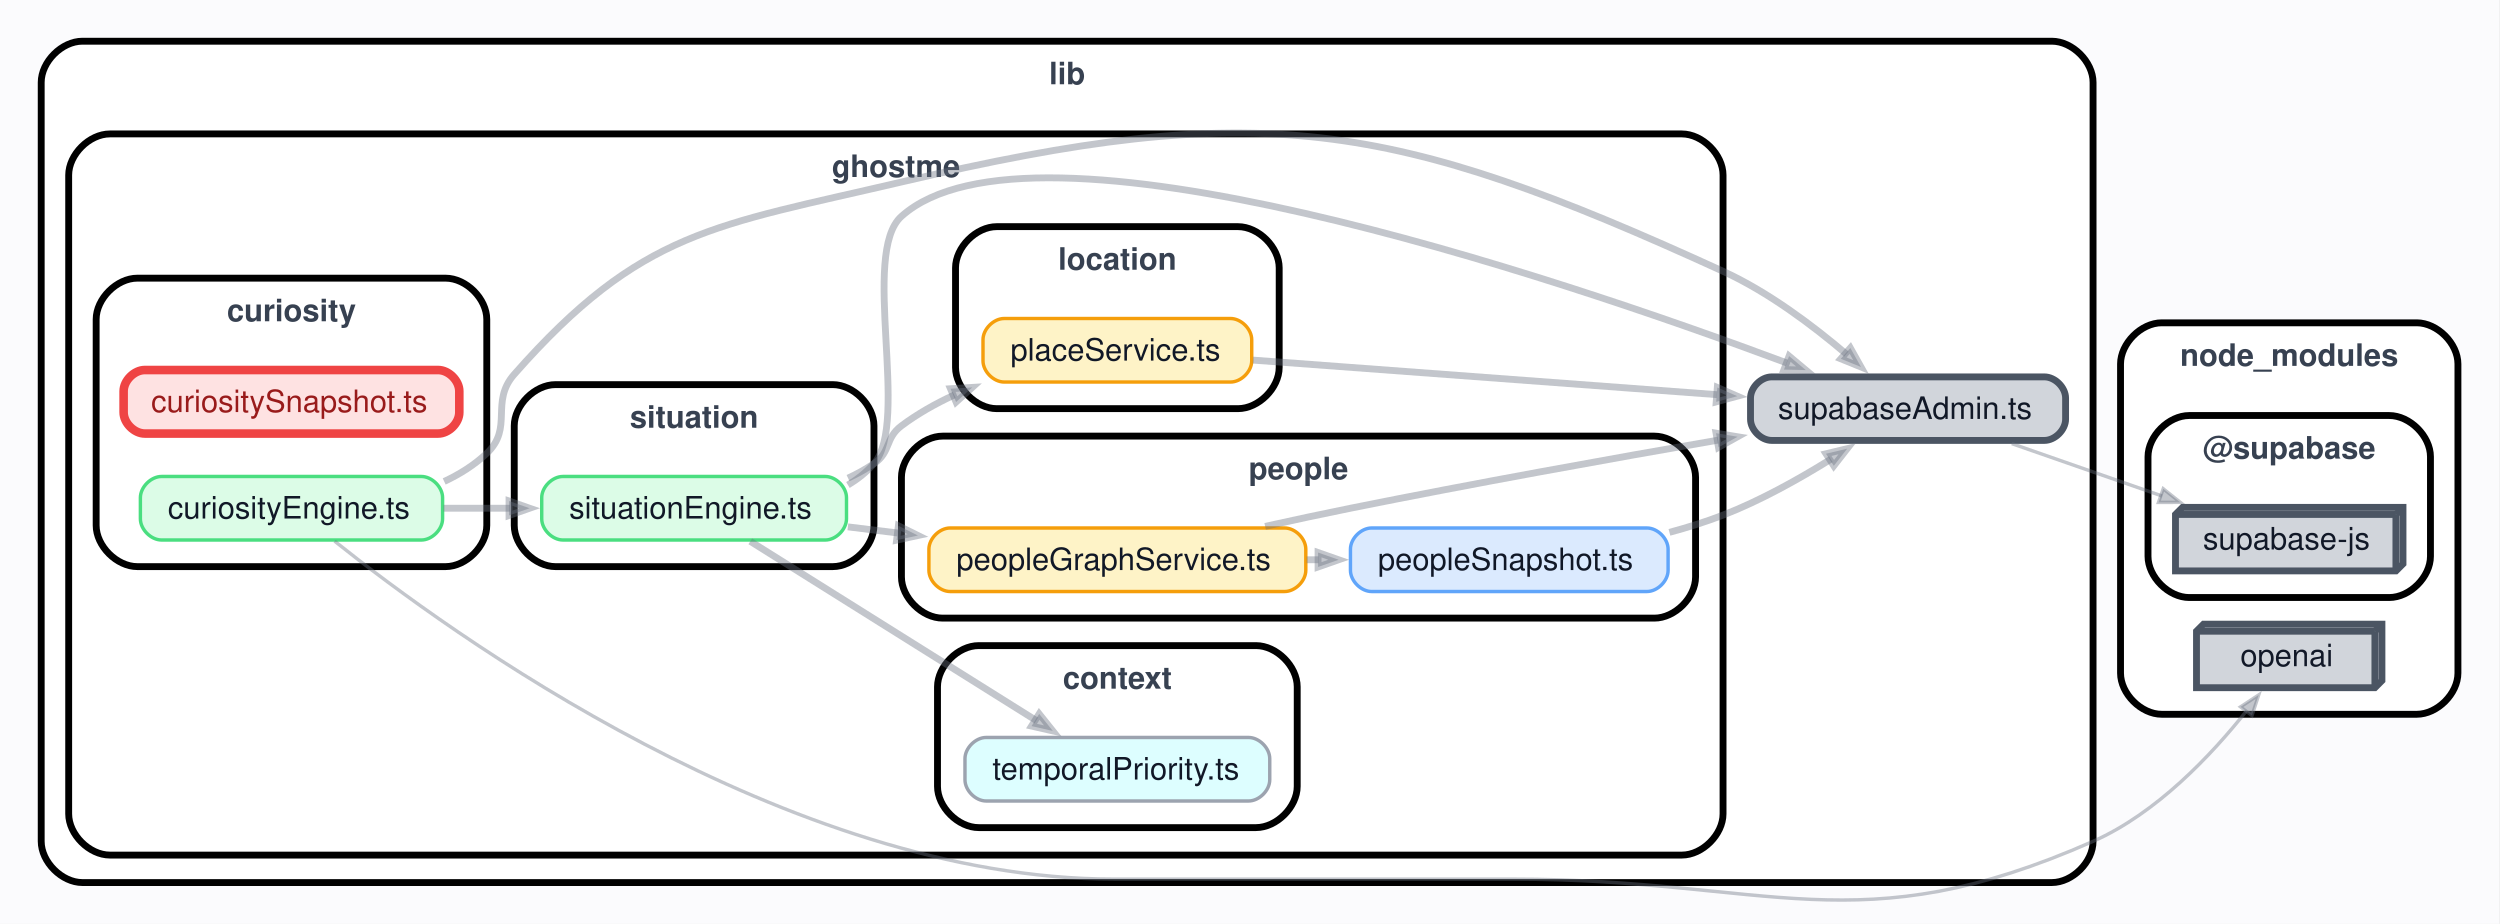
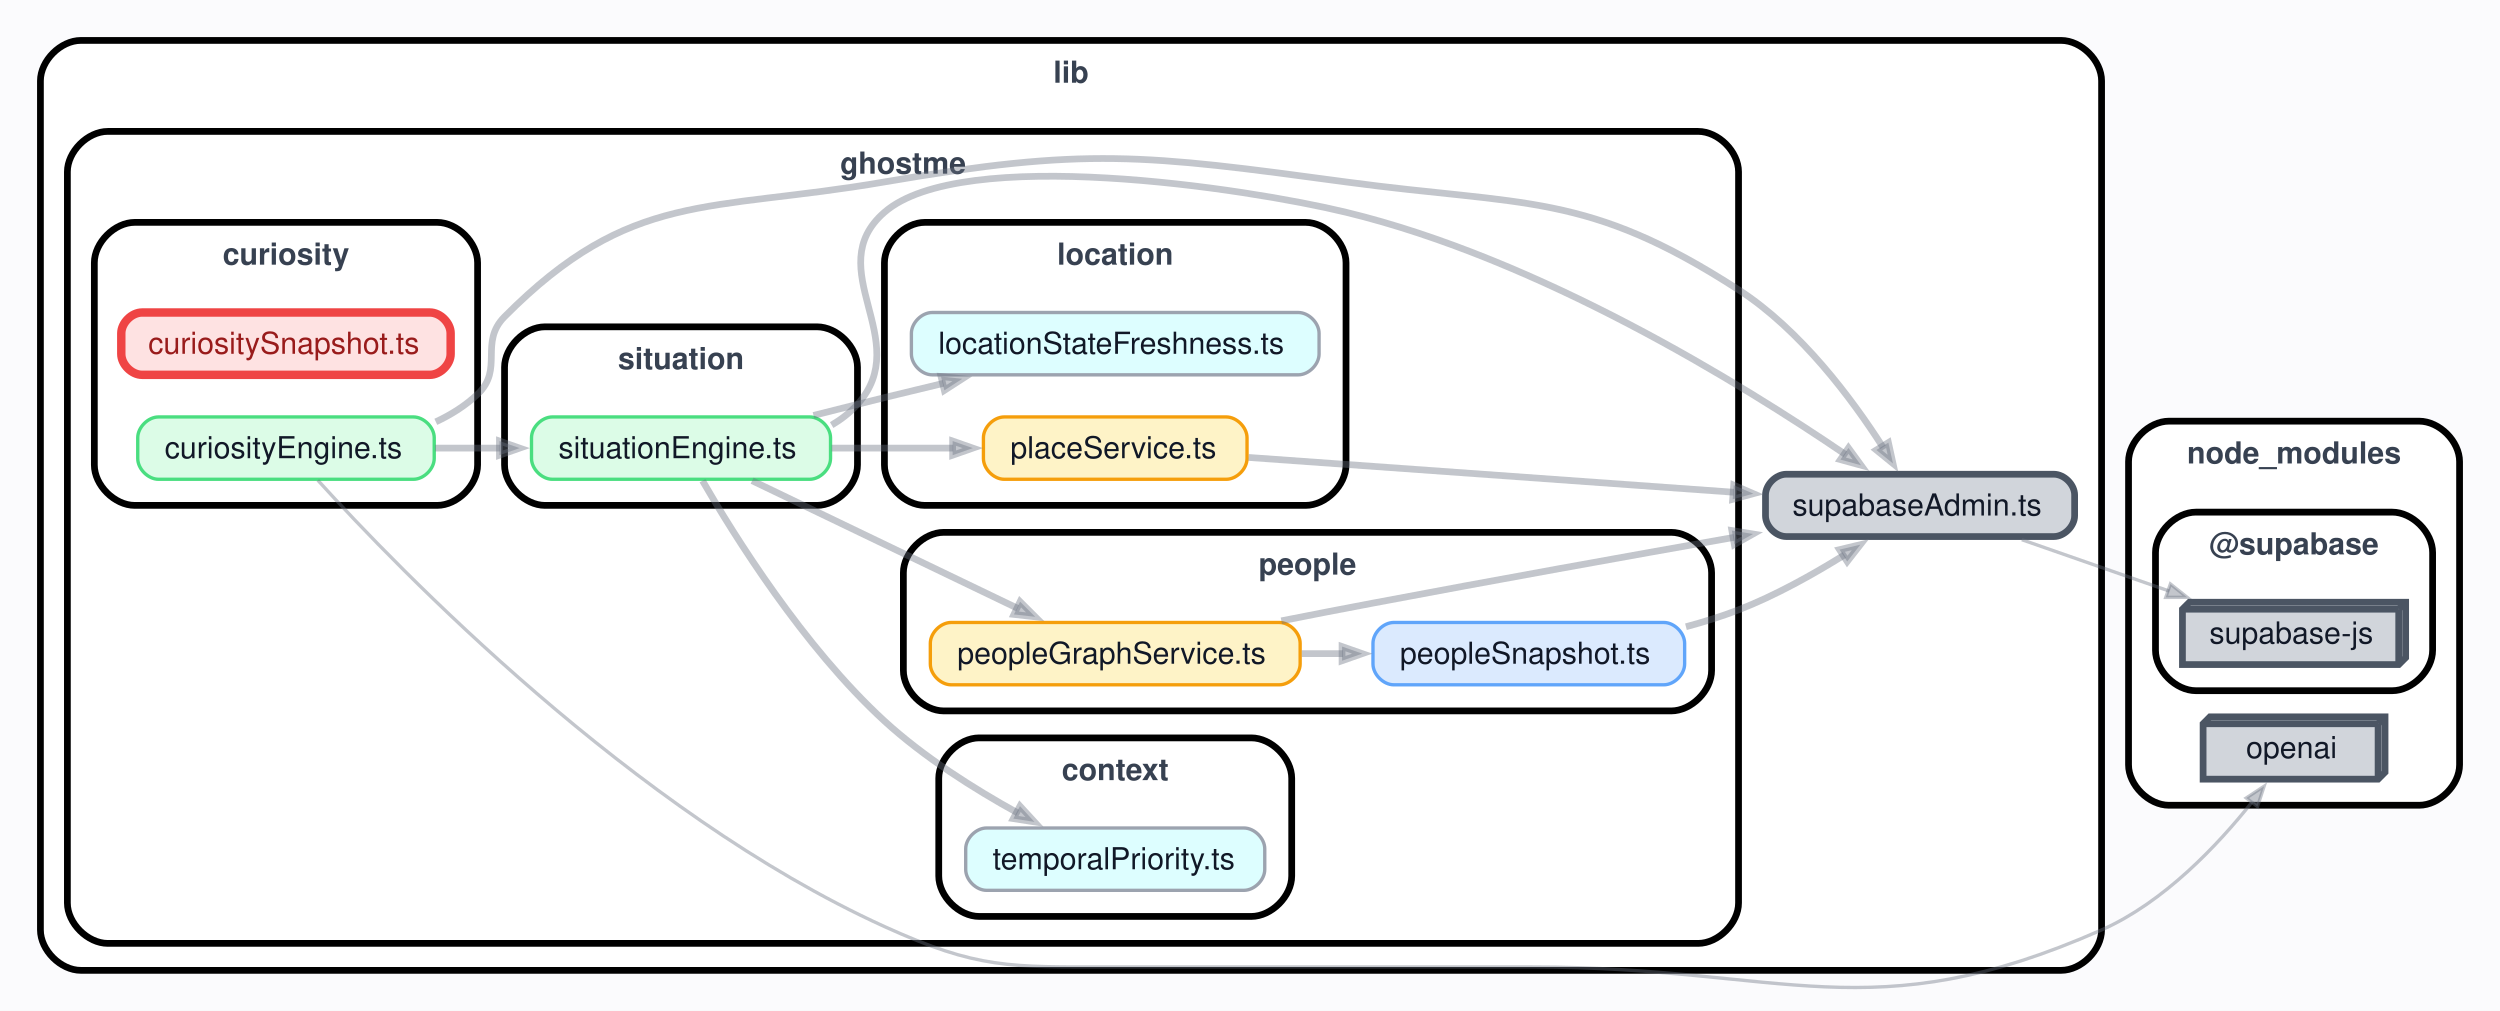
- <svg xmlns="http://www.w3.org/2000/svg" xmlns:xlink="http://www.w3.org/1999/xlink" width="728pt" height="269pt" viewBox="0.00 0.00 728.00 269.00">
-   <g id="graph0" class="graph" transform="scale(1 1) rotate(0) translate(4 265)">
-     <polygon fill="#fbfbfd" stroke="none" points="-4,4 -4,-265 723.75,-265 723.75,4 -4,4" />
+ <svg xmlns="http://www.w3.org/2000/svg" xmlns:xlink="http://www.w3.org/1999/xlink" width="742pt" height="300pt" viewBox="0.00 0.00 742.00 300.00">
+   <g id="graph0" class="graph" transform="scale(1 1) rotate(0) translate(4 296)">
+     <polygon fill="#fbfbfd" stroke="none" points="-4,4 -4,-296 738,-296 738,4 -4,4" />
    <g id="clust1" class="cluster">
-       <path fill="#ffffff" stroke="black" stroke-width="2" d="M20,-8C20,-8 593.5,-8 593.5,-8 599.5,-8 605.5,-14 605.5,-20 605.5,-20 605.5,-241 605.5,-241 605.5,-247 599.5,-253 593.5,-253 593.5,-253 20,-253 20,-253 14,-253 8,-247 8,-241 8,-241 8,-20 8,-20 8,-14 14,-8 20,-8" />
-       <text xml:space="preserve" text-anchor="middle" x="306.75" y="-240.45" font-family="Helvetica,sans-Serif" font-weight="bold" font-size="9.00" fill="#374151">lib</text>
+       <path fill="#ffffff" stroke="black" stroke-width="2" d="M20,-8C20,-8 607.75,-8 607.75,-8 613.75,-8 619.75,-14 619.75,-20 619.75,-20 619.75,-272 619.75,-272 619.75,-278 613.75,-284 607.75,-284 607.75,-284 20,-284 20,-284 14,-284 8,-278 8,-272 8,-272 8,-20 8,-20 8,-14 14,-8 20,-8" />
+       <text xml:space="preserve" text-anchor="middle" x="313.88" y="-271.45" font-family="Helvetica,sans-Serif" font-weight="bold" font-size="9.00" fill="#374151">lib</text>
    </g>
    <g id="clust2" class="cluster">
-       <path fill="#ffffff" stroke="black" stroke-width="2" d="M28,-16C28,-16 485.75,-16 485.75,-16 491.75,-16 497.75,-22 497.75,-28 497.75,-28 497.75,-214 497.75,-214 497.75,-220 491.75,-226 485.75,-226 485.75,-226 28,-226 28,-226 22,-226 16,-220 16,-214 16,-214 16,-28 16,-28 16,-22 22,-16 28,-16" />
-       <text xml:space="preserve" text-anchor="middle" x="256.88" y="-213.45" font-family="Helvetica,sans-Serif" font-weight="bold" font-size="9.00" fill="#374151">ghostme</text>
+       <path fill="#ffffff" stroke="black" stroke-width="2" d="M28,-16C28,-16 500,-16 500,-16 506,-16 512,-22 512,-28 512,-28 512,-245 512,-245 512,-251 506,-257 500,-257 500,-257 28,-257 28,-257 22,-257 16,-251 16,-245 16,-245 16,-28 16,-28 16,-22 22,-16 28,-16" />
+       <text xml:space="preserve" text-anchor="middle" x="264" y="-244.45" font-family="Helvetica,sans-Serif" font-weight="bold" font-size="9.00" fill="#374151">ghostme</text>
    </g>
    <g id="clust3" class="cluster">
-       <path fill="#ffffff" stroke="black" stroke-width="2" d="M281,-24C281,-24 361.75,-24 361.75,-24 367.75,-24 373.75,-30 373.75,-36 373.75,-36 373.75,-65 373.75,-65 373.75,-71 367.75,-77 361.75,-77 361.75,-77 281,-77 281,-77 275,-77 269,-71 269,-65 269,-65 269,-36 269,-36 269,-30 275,-24 281,-24" />
-       <text xml:space="preserve" text-anchor="middle" x="321.38" y="-64.45" font-family="Helvetica,sans-Serif" font-weight="bold" font-size="9.00" fill="#374151">context</text>
+       <path fill="#ffffff" stroke="black" stroke-width="2" d="M286.62,-24C286.62,-24 367.38,-24 367.38,-24 373.38,-24 379.38,-30 379.38,-36 379.38,-36 379.38,-65 379.38,-65 379.38,-71 373.38,-77 367.38,-77 367.38,-77 286.62,-77 286.62,-77 280.62,-77 274.62,-71 274.62,-65 274.62,-65 274.62,-36 274.62,-36 274.62,-30 280.62,-24 286.62,-24" />
+       <text xml:space="preserve" text-anchor="middle" x="327" y="-64.45" font-family="Helvetica,sans-Serif" font-weight="bold" font-size="9.00" fill="#374151">context</text>
    </g>
    <g id="clust4" class="cluster">
-       <path fill="#ffffff" stroke="black" stroke-width="2" d="M36,-100C36,-100 125.75,-100 125.75,-100 131.75,-100 137.75,-106 137.75,-112 137.75,-112 137.75,-172 137.75,-172 137.75,-178 131.75,-184 125.75,-184 125.75,-184 36,-184 36,-184 30,-184 24,-178 24,-172 24,-172 24,-112 24,-112 24,-106 30,-100 36,-100" />
-       <text xml:space="preserve" text-anchor="middle" x="80.88" y="-171.45" font-family="Helvetica,sans-Serif" font-weight="bold" font-size="9.00" fill="#374151">curiosity</text>
+       <path fill="#ffffff" stroke="black" stroke-width="2" d="M36,-146C36,-146 125.75,-146 125.75,-146 131.75,-146 137.75,-152 137.75,-158 137.75,-158 137.75,-218 137.75,-218 137.75,-224 131.75,-230 125.75,-230 125.75,-230 36,-230 36,-230 30,-230 24,-224 24,-218 24,-218 24,-158 24,-158 24,-152 30,-146 36,-146" />
+       <text xml:space="preserve" text-anchor="middle" x="80.88" y="-217.45" font-family="Helvetica,sans-Serif" font-weight="bold" font-size="9.00" fill="#374151">curiosity</text>
    </g>
    <g id="clust5" class="cluster">
-       <path fill="#ffffff" stroke="black" stroke-width="2" d="M286.25,-146C286.25,-146 356.5,-146 356.5,-146 362.5,-146 368.5,-152 368.5,-158 368.5,-158 368.5,-187 368.5,-187 368.5,-193 362.5,-199 356.5,-199 356.5,-199 286.25,-199 286.25,-199 280.25,-199 274.25,-193 274.25,-187 274.25,-187 274.25,-158 274.25,-158 274.25,-152 280.25,-146 286.25,-146" />
-       <text xml:space="preserve" text-anchor="middle" x="321.38" y="-186.45" font-family="Helvetica,sans-Serif" font-weight="bold" font-size="9.00" fill="#374151">location</text>
+       <path fill="#ffffff" stroke="black" stroke-width="2" d="M270.5,-146C270.5,-146 383.5,-146 383.5,-146 389.5,-146 395.5,-152 395.5,-158 395.5,-158 395.5,-218 395.5,-218 395.5,-224 389.5,-230 383.5,-230 383.5,-230 270.5,-230 270.5,-230 264.5,-230 258.5,-224 258.5,-218 258.5,-218 258.5,-158 258.5,-158 258.5,-152 264.5,-146 270.5,-146" />
+       <text xml:space="preserve" text-anchor="middle" x="327" y="-217.45" font-family="Helvetica,sans-Serif" font-weight="bold" font-size="9.00" fill="#374151">location</text>
    </g>
    <g id="clust6" class="cluster">
-       <path fill="#ffffff" stroke="black" stroke-width="2" d="M270.5,-85C270.5,-85 477.75,-85 477.75,-85 483.75,-85 489.75,-91 489.75,-97 489.75,-97 489.75,-126 489.75,-126 489.75,-132 483.75,-138 477.75,-138 477.75,-138 270.5,-138 270.5,-138 264.5,-138 258.5,-132 258.5,-126 258.5,-126 258.5,-97 258.5,-97 258.5,-91 264.5,-85 270.5,-85" />
-       <text xml:space="preserve" text-anchor="middle" x="374.12" y="-125.45" font-family="Helvetica,sans-Serif" font-weight="bold" font-size="9.00" fill="#374151">people</text>
+       <path fill="#ffffff" stroke="black" stroke-width="2" d="M276.12,-85C276.12,-85 492,-85 492,-85 498,-85 504,-91 504,-97 504,-97 504,-126 504,-126 504,-132 498,-138 492,-138 492,-138 276.12,-138 276.12,-138 270.12,-138 264.12,-132 264.12,-126 264.12,-126 264.12,-97 264.12,-97 264.12,-91 270.12,-85 276.12,-85" />
+       <text xml:space="preserve" text-anchor="middle" x="384.06" y="-125.45" font-family="Helvetica,sans-Serif" font-weight="bold" font-size="9.00" fill="#374151">people</text>
    </g>
    <g id="clust7" class="cluster">
-       <path fill="#ffffff" stroke="black" stroke-width="2" d="M157.75,-100C157.75,-100 238.5,-100 238.5,-100 244.5,-100 250.5,-106 250.5,-112 250.5,-112 250.5,-141 250.5,-141 250.5,-147 244.5,-153 238.5,-153 238.5,-153 157.75,-153 157.75,-153 151.75,-153 145.75,-147 145.75,-141 145.75,-141 145.75,-112 145.75,-112 145.75,-106 151.75,-100 157.75,-100" />
-       <text xml:space="preserve" text-anchor="middle" x="198.12" y="-140.45" font-family="Helvetica,sans-Serif" font-weight="bold" font-size="9.00" fill="#374151">situation</text>
+       <path fill="#ffffff" stroke="black" stroke-width="2" d="M157.75,-146C157.75,-146 238.5,-146 238.5,-146 244.5,-146 250.5,-152 250.5,-158 250.5,-158 250.5,-187 250.5,-187 250.5,-193 244.5,-199 238.5,-199 238.5,-199 157.75,-199 157.75,-199 151.75,-199 145.75,-193 145.75,-187 145.75,-187 145.75,-158 145.75,-158 145.75,-152 151.75,-146 157.75,-146" />
+       <text xml:space="preserve" text-anchor="middle" x="198.12" y="-186.45" font-family="Helvetica,sans-Serif" font-weight="bold" font-size="9.00" fill="#374151">situation</text>
    </g>
    <g id="clust8" class="cluster">
-       <path fill="#ffffff" stroke="black" stroke-width="2" d="M625.5,-57C625.5,-57 699.75,-57 699.75,-57 705.75,-57 711.75,-63 711.75,-69 711.75,-69 711.75,-159 711.75,-159 711.75,-165 705.75,-171 699.75,-171 699.75,-171 625.5,-171 625.5,-171 619.5,-171 613.5,-165 613.5,-159 613.5,-159 613.5,-69 613.5,-69 613.5,-63 619.5,-57 625.5,-57" />
-       <text xml:space="preserve" text-anchor="middle" x="662.62" y="-158.45" font-family="Helvetica,sans-Serif" font-weight="bold" font-size="9.00" fill="#374151">node_modules</text>
+       <path fill="#ffffff" stroke="black" stroke-width="2" d="M639.75,-57C639.75,-57 714,-57 714,-57 720,-57 726,-63 726,-69 726,-69 726,-159 726,-159 726,-165 720,-171 714,-171 714,-171 639.75,-171 639.75,-171 633.75,-171 627.75,-165 627.75,-159 627.75,-159 627.75,-69 627.75,-69 627.75,-63 633.75,-57 639.75,-57" />
+       <text xml:space="preserve" text-anchor="middle" x="676.88" y="-158.45" font-family="Helvetica,sans-Serif" font-weight="bold" font-size="9.00" fill="#374151">node_modules</text>
    </g>
    <g id="clust9" class="cluster">
-       <path fill="#ffffff" stroke="black" stroke-width="2" d="M633.5,-91C633.5,-91 691.75,-91 691.75,-91 697.75,-91 703.75,-97 703.75,-103 703.75,-103 703.75,-132 703.75,-132 703.75,-138 697.75,-144 691.75,-144 691.75,-144 633.5,-144 633.5,-144 627.5,-144 621.5,-138 621.5,-132 621.5,-132 621.5,-103 621.5,-103 621.5,-97 627.5,-91 633.5,-91" />
-       <text xml:space="preserve" text-anchor="middle" x="662.62" y="-131.45" font-family="Helvetica,sans-Serif" font-weight="bold" font-size="9.00" fill="#374151">@supabase</text>
+       <path fill="#ffffff" stroke="black" stroke-width="2" d="M647.75,-91C647.75,-91 706,-91 706,-91 712,-91 718,-97 718,-103 718,-103 718,-132 718,-132 718,-138 712,-144 706,-144 706,-144 647.75,-144 647.75,-144 641.75,-144 635.75,-138 635.75,-132 635.75,-132 635.75,-103 635.75,-103 635.75,-97 641.75,-91 647.75,-91" />
+       <text xml:space="preserve" text-anchor="middle" x="676.88" y="-131.45" font-family="Helvetica,sans-Serif" font-weight="bold" font-size="9.00" fill="#374151">@supabase</text>
    </g>
    <g id="node1" class="node">
      <g id="a_node1">
        <a xlink:href="lib/ghostme/context/temporalPriority.ts" xlink:title="temporalPriority.ts">
-           <path fill="#ddfeff" stroke="#9ca3af" d="M359.58,-50.25C359.58,-50.25 283.17,-50.25 283.17,-50.25 280.08,-50.25 277,-47.17 277,-44.08 277,-44.08 277,-37.92 277,-37.92 277,-34.83 280.08,-31.75 283.17,-31.75 283.17,-31.75 359.58,-31.75 359.58,-31.75 362.67,-31.75 365.75,-34.83 365.75,-37.92 365.75,-37.92 365.75,-44.08 365.75,-44.08 365.75,-47.17 362.67,-50.25 359.58,-50.25" />
-           <text xml:space="preserve" text-anchor="start" x="285" y="-38" font-family="Helvetica,sans-Serif" font-size="9.00" fill="#111827">temporalPriority.ts</text>
+           <path fill="#ddfeff" stroke="#9ca3af" d="M365.21,-50.25C365.21,-50.25 288.79,-50.25 288.79,-50.25 285.71,-50.25 282.62,-47.17 282.62,-44.08 282.62,-44.08 282.62,-37.92 282.62,-37.92 282.62,-34.83 285.71,-31.75 288.79,-31.75 288.79,-31.75 365.21,-31.75 365.21,-31.75 368.29,-31.75 371.38,-34.83 371.38,-37.92 371.38,-37.92 371.38,-44.08 371.38,-44.08 371.38,-47.17 368.29,-50.25 365.21,-50.25" />
+           <text xml:space="preserve" text-anchor="start" x="290.62" y="-38" font-family="Helvetica,sans-Serif" font-size="9.00" fill="#111827">temporalPriority.ts</text>
        </a>
      </g>
    </g>
    <g id="node2" class="node">
      <g id="a_node2">
        <a xlink:href="lib/ghostme/curiosity/curiosityEngine.ts" xlink:title="curiosityEngine.ts">
-           <path fill="#dcfce7" stroke="#4ade80" d="M118.71,-126.25C118.71,-126.25 43.04,-126.25 43.04,-126.25 39.96,-126.25 36.88,-123.17 36.88,-120.08 36.88,-120.08 36.88,-113.92 36.88,-113.92 36.88,-110.83 39.96,-107.75 43.04,-107.75 43.04,-107.75 118.71,-107.75 118.71,-107.75 121.79,-107.75 124.88,-110.83 124.88,-113.92 124.88,-113.92 124.88,-120.08 124.88,-120.08 124.88,-123.17 121.79,-126.25 118.71,-126.25" />
-           <text xml:space="preserve" text-anchor="start" x="44.88" y="-114" font-family="Helvetica,sans-Serif" font-size="9.00" fill="#111827">curiosityEngine.ts</text>
+           <path fill="#dcfce7" stroke="#4ade80" d="M118.71,-172.25C118.71,-172.25 43.04,-172.25 43.04,-172.25 39.96,-172.25 36.88,-169.17 36.88,-166.08 36.88,-166.08 36.88,-159.92 36.88,-159.92 36.88,-156.83 39.96,-153.75 43.04,-153.75 43.04,-153.75 118.71,-153.75 118.71,-153.75 121.79,-153.75 124.88,-156.83 124.88,-159.92 124.88,-159.92 124.88,-166.08 124.88,-166.08 124.88,-169.17 121.79,-172.25 118.71,-172.25" />
+           <text xml:space="preserve" text-anchor="start" x="44.88" y="-160" font-family="Helvetica,sans-Serif" font-size="9.00" fill="#111827">curiosityEngine.ts</text>
        </a>
      </g>
    </g>
    <g id="node3" class="node">
      <g id="a_node3">
        <a xlink:href="lib/ghostme/situation/situationEngine.ts" xlink:title="situationEngine.ts">
-           <path fill="#dcfce7" stroke="#4ade80" d="M236.33,-126.25C236.33,-126.25 159.92,-126.25 159.92,-126.25 156.83,-126.25 153.75,-123.17 153.75,-120.08 153.75,-120.08 153.75,-113.92 153.75,-113.92 153.75,-110.83 156.83,-107.75 159.92,-107.75 159.92,-107.75 236.33,-107.75 236.33,-107.75 239.42,-107.75 242.5,-110.83 242.5,-113.92 242.5,-113.92 242.5,-120.08 242.5,-120.08 242.5,-123.17 239.42,-126.25 236.33,-126.25" />
-           <text xml:space="preserve" text-anchor="start" x="161.75" y="-114" font-family="Helvetica,sans-Serif" font-size="9.00" fill="#111827">situationEngine.ts</text>
+           <path fill="#dcfce7" stroke="#4ade80" d="M236.33,-172.25C236.33,-172.25 159.92,-172.25 159.92,-172.25 156.83,-172.25 153.75,-169.17 153.75,-166.08 153.75,-166.08 153.75,-159.92 153.75,-159.92 153.75,-156.83 156.83,-153.75 159.92,-153.75 159.92,-153.75 236.33,-153.75 236.33,-153.75 239.42,-153.75 242.5,-156.83 242.5,-159.92 242.5,-159.92 242.5,-166.08 242.5,-166.08 242.5,-169.17 239.42,-172.25 236.33,-172.25" />
+           <text xml:space="preserve" text-anchor="start" x="161.75" y="-160" font-family="Helvetica,sans-Serif" font-size="9.00" fill="#111827">situationEngine.ts</text>
        </a>
      </g>
    </g>
    <g id="edge1" class="edge">
-       <path fill="none" stroke="#6b7280" stroke-width="2" stroke-opacity="0.4" d="M125.12,-117C131.44,-117 138.01,-117 144.5,-117" />
-       <polygon fill="#6b7280" fill-opacity="0.4" stroke="#6b7280" stroke-width="2" stroke-opacity="0.4" points="144.23,-119.1 150.23,-117 144.23,-114.9 144.23,-119.1" />
+       <path fill="none" stroke="#6b7280" stroke-width="2" stroke-opacity="0.4" d="M125.12,-163C131.44,-163 138.01,-163 144.5,-163" />
+       <polygon fill="#6b7280" fill-opacity="0.4" stroke="#6b7280" stroke-width="2" stroke-opacity="0.4" points="144.23,-165.1 150.23,-163 144.23,-160.9 144.23,-165.1" />
    </g>
    <g id="node4" class="node">
      <g id="a_node4">
        <a xlink:href="lib/supabaseAdmin.ts" xlink:title="supabaseAdmin.ts">
-           <path fill="#d1d5db" stroke="#4b5563" stroke-width="2" d="M591.33,-155.25C591.33,-155.25 511.92,-155.25 511.92,-155.25 508.83,-155.25 505.75,-152.17 505.75,-149.08 505.75,-149.08 505.75,-142.92 505.75,-142.92 505.75,-139.83 508.83,-136.75 511.92,-136.75 511.92,-136.75 591.33,-136.75 591.33,-136.75 594.42,-136.75 597.5,-139.83 597.5,-142.92 597.5,-142.92 597.5,-149.08 597.5,-149.08 597.5,-152.17 594.42,-155.25 591.33,-155.25" />
-           <text xml:space="preserve" text-anchor="start" x="513.75" y="-143" font-family="Helvetica,sans-Serif" font-size="9.00" fill="#111827">supabaseAdmin.ts</text>
+           <path fill="#d1d5db" stroke="#4b5563" stroke-width="2" d="M605.58,-155.25C605.58,-155.25 526.17,-155.25 526.17,-155.25 523.08,-155.25 520,-152.17 520,-149.08 520,-149.08 520,-142.92 520,-142.92 520,-139.83 523.08,-136.75 526.17,-136.75 526.17,-136.75 605.58,-136.75 605.58,-136.75 608.67,-136.75 611.75,-139.83 611.75,-142.92 611.75,-142.92 611.75,-149.08 611.75,-149.08 611.75,-152.17 608.67,-155.25 605.58,-155.25" />
+           <text xml:space="preserve" text-anchor="start" x="528" y="-143" font-family="Helvetica,sans-Serif" font-size="9.00" fill="#111827">supabaseAdmin.ts</text>
        </a>
      </g>
    </g>
    <g id="edge2" class="edge">
-       <path fill="none" stroke="#6b7280" stroke-width="2" stroke-opacity="0.4" d="M125.35,-124.8C129.89,-126.92 134.16,-129.6 137.75,-133 145.61,-140.44 138.6,-147.88 145.75,-156 182.74,-197.98 204.03,-199.22 258.5,-212 362.63,-236.44 400.49,-230.51 497.75,-186 510.89,-179.99 523.86,-170.25 533.66,-161.89" />
-       <polygon fill="#6b7280" fill-opacity="0.4" stroke="#6b7280" stroke-width="2" stroke-opacity="0.4" points="534.82,-163.67 537.93,-158.12 532.04,-160.52 534.82,-163.67" />
+       <path fill="none" stroke="#6b7280" stroke-width="2" stroke-opacity="0.4" d="M125.35,-170.8C129.89,-172.92 134.16,-175.6 137.75,-179 145.61,-186.44 138.12,-194.32 145.75,-202 183.23,-239.71 206.1,-232.98 258.5,-242 318.51,-252.33 335.16,-250.14 395.5,-242 448.71,-234.82 466.92,-239.16 512,-210 530.38,-198.11 545.56,-177.8 554.87,-163.25" />
+       <polygon fill="#6b7280" fill-opacity="0.4" stroke="#6b7280" stroke-width="2" stroke-opacity="0.4" points="556.48,-164.64 557.84,-158.43 552.9,-162.44 556.48,-164.64" />
    </g>
    <g id="node5" class="node">
      <g id="a_node5">
        <a xlink:href="https://www.npmjs.com/package/openai" xlink:title="openai">
-           <polygon fill="#d1d5db" stroke="#4b5563" stroke-width="2" points="689.62,-83.25 637.68,-83.25 635.62,-81.19 635.62,-64.75 687.57,-64.75 689.62,-66.81 689.62,-83.25" />
-           <polyline fill="none" stroke="#4b5563" stroke-width="2" points="687.57,-81.19 635.62,-81.19" />
-           <polyline fill="none" stroke="#4b5563" stroke-width="2" points="687.57,-81.19 687.57,-64.75" />
-           <polyline fill="none" stroke="#4b5563" stroke-width="2" points="687.57,-81.19 689.62,-83.25" />
-           <text xml:space="preserve" text-anchor="start" x="648.38" y="-71" font-family="Helvetica,sans-Serif" font-size="9.00" fill="#111827">openai</text>
+           <polygon fill="#d1d5db" stroke="#4b5563" stroke-width="2" points="703.88,-83.25 651.93,-83.25 649.88,-81.19 649.88,-64.75 701.82,-64.75 703.88,-66.81 703.88,-83.25" />
+           <polyline fill="none" stroke="#4b5563" stroke-width="2" points="701.82,-81.19 649.88,-81.19" />
+           <polyline fill="none" stroke="#4b5563" stroke-width="2" points="701.82,-81.19 701.82,-64.75" />
+           <polyline fill="none" stroke="#4b5563" stroke-width="2" points="701.82,-81.19 703.88,-83.25" />
+           <text xml:space="preserve" text-anchor="start" x="662.62" y="-71" font-family="Helvetica,sans-Serif" font-size="9.00" fill="#111827">openai</text>
        </a>
      </g>
    </g>
    <g id="edge3" class="edge">
-       <path fill="none" stroke="#6b7280" stroke-opacity="0.4" d="M93.43,-107.42C126.53,-80.98 225.38,-9 320.38,-9 320.38,-9 320.38,-9 436.5,-9 511.77,-9 536.64,10.39 605.5,-20 624,-28.16 640.04,-45.21 650.18,-57.98" />
-       <polygon fill="#6b7280" fill-opacity="0.4" stroke="#6b7280" stroke-opacity="0.4" points="648.43,-59.16 653.74,-62.65 651.77,-56.61 648.43,-59.16" />
+       <path fill="none" stroke="#6b7280" stroke-opacity="0.4" d="M90.32,-153.47C113.96,-127.44 183.99,-54.86 258.5,-21 286.24,-8.39 295.53,-9 326,-9 326,-9 326,-9 450.75,-9 526.02,-9 550.89,10.39 619.75,-20 638.25,-28.16 654.29,-45.21 664.43,-57.98" />
+       <polygon fill="#6b7280" fill-opacity="0.4" stroke="#6b7280" stroke-opacity="0.4" points="662.68,-59.16 667.99,-62.65 666.02,-56.61 662.68,-59.16" />
    </g>
    <g id="edge8" class="edge">
-       <path fill="none" stroke="#6b7280" stroke-width="2" stroke-opacity="0.4" d="M214.48,-107.37C235.53,-94.18 273.48,-70.39 297.77,-55.17" />
-       <polygon fill="#6b7280" fill-opacity="0.4" stroke="#6b7280" stroke-width="2" stroke-opacity="0.4" points="298.61,-57.12 302.58,-52.15 296.38,-53.56 298.61,-57.12" />
+       <path fill="none" stroke="#6b7280" stroke-width="2" stroke-opacity="0.4" d="M204.5,-153.32C213.86,-137.1 234.47,-104.03 258.5,-82 270.22,-71.26 285.17,-61.84 298.02,-54.74" />
+       <polygon fill="#6b7280" fill-opacity="0.4" stroke="#6b7280" stroke-width="2" stroke-opacity="0.4" points="298.73,-56.74 303.03,-52.06 296.75,-53.04 298.73,-56.74" />
    </g>
-     <g id="edge11" class="edge">
-       <path fill="none" stroke="#6b7280" stroke-width="2" stroke-opacity="0.4" d="M242.92,-123.77C245.74,-125.45 248.32,-127.5 250.5,-130 261.08,-142.14 246.5,-191.26 258.5,-202 296.23,-235.77 447.59,-184.94 516.34,-159.3" />
-       <polygon fill="#6b7280" fill-opacity="0.4" stroke="#6b7280" stroke-width="2" stroke-opacity="0.4" points="516.98,-161.31 521.86,-157.23 515.5,-157.38 516.98,-161.31" />
+     <g id="edge12" class="edge">
+       <path fill="none" stroke="#6b7280" stroke-width="2" stroke-opacity="0.4" d="M242.84,-169.84C245.68,-171.51 248.29,-173.53 250.5,-176 267.58,-195.04 239.19,-216.22 258.5,-233 281.47,-252.98 365.91,-240.16 395.5,-233 452.97,-219.1 512.8,-182.16 543.65,-161.16" />
+       <polygon fill="#6b7280" fill-opacity="0.4" stroke="#6b7280" stroke-width="2" stroke-opacity="0.4" points="544.62,-163.04 548.36,-157.91 542.23,-159.59 544.62,-163.04" />
    </g>
    <g id="node7" class="node">
      <g id="a_node7">
-         <a xlink:href="lib/ghostme/location/placeService.ts" xlink:title="placeService.ts">
-           <path fill="#fef3c7" stroke="#f59e0b" d="M354.33,-172.25C354.33,-172.25 288.42,-172.25 288.42,-172.25 285.33,-172.25 282.25,-169.17 282.25,-166.08 282.25,-166.08 282.25,-159.92 282.25,-159.92 282.25,-156.83 285.33,-153.75 288.42,-153.75 288.42,-153.75 354.33,-153.75 354.33,-153.75 357.42,-153.75 360.5,-156.83 360.5,-159.92 360.5,-159.92 360.5,-166.08 360.5,-166.08 360.5,-169.17 357.42,-172.25 354.33,-172.25" />
-           <text xml:space="preserve" text-anchor="start" x="290.25" y="-160" font-family="Helvetica,sans-Serif" font-size="9.00" fill="#111827">placeService.ts</text>
+         <a xlink:href="lib/ghostme/location/locationStateFreshness.ts" xlink:title="locationStateFreshness.ts">
+           <path fill="#ddfeff" stroke="#9ca3af" d="M381.33,-203.25C381.33,-203.25 272.67,-203.25 272.67,-203.25 269.58,-203.25 266.5,-200.17 266.5,-197.08 266.5,-197.08 266.5,-190.92 266.5,-190.92 266.5,-187.83 269.58,-184.75 272.67,-184.75 272.67,-184.75 381.33,-184.75 381.33,-184.75 384.42,-184.75 387.5,-187.83 387.5,-190.92 387.5,-190.92 387.5,-197.08 387.5,-197.08 387.5,-200.17 384.42,-203.25 381.33,-203.25" />
+           <text xml:space="preserve" text-anchor="start" x="274.5" y="-191" font-family="Helvetica,sans-Serif" font-size="9.00" fill="#111827">locationStateFreshness.ts</text>
        </a>
      </g>
    </g>
    <g id="edge9" class="edge">
-       <path fill="none" stroke="#6b7280" stroke-width="2" stroke-opacity="0.4" d="M242.95,-125.77C245.59,-127 248.14,-128.4 250.5,-130 255.51,-133.39 253.66,-137.38 258.5,-141 263.16,-144.49 268.43,-147.46 273.87,-149.98" />
-       <polygon fill="#6b7280" fill-opacity="0.4" stroke="#6b7280" stroke-width="2" stroke-opacity="0.4" points="272.78,-151.8 279.13,-152.19 274.41,-147.93 272.78,-151.8" />
+       <path fill="none" stroke="#6b7280" stroke-width="2" stroke-opacity="0.4" d="M237.45,-172.7C247.42,-175.23 256.07,-177.41 258.5,-178 264.16,-179.39 270.09,-180.82 275.99,-182.23" />
+       <polygon fill="#6b7280" fill-opacity="0.4" stroke="#6b7280" stroke-width="2" stroke-opacity="0.4" points="275.3,-184.23 281.62,-183.58 276.28,-180.14 275.3,-184.23" />
    </g>
    <g id="node8" class="node">
      <g id="a_node8">
-         <a xlink:href="lib/ghostme/people/peopleGraphService.ts" xlink:title="peopleGraphService.ts">
-           <path fill="#fef3c7" stroke="#f59e0b" d="M370.08,-111.25C370.08,-111.25 272.67,-111.25 272.67,-111.25 269.58,-111.25 266.5,-108.17 266.5,-105.08 266.5,-105.08 266.5,-98.92 266.5,-98.92 266.5,-95.83 269.58,-92.75 272.67,-92.75 272.67,-92.75 370.08,-92.75 370.08,-92.75 373.17,-92.75 376.25,-95.83 376.25,-98.92 376.25,-98.92 376.25,-105.08 376.25,-105.08 376.25,-108.17 373.17,-111.25 370.08,-111.25" />
-           <text xml:space="preserve" text-anchor="start" x="274.5" y="-99" font-family="Helvetica,sans-Serif" font-size="9.00" fill="#111827">peopleGraphService.ts</text>
+         <a xlink:href="lib/ghostme/location/placeService.ts" xlink:title="placeService.ts">
+           <path fill="#fef3c7" stroke="#f59e0b" d="M359.96,-172.25C359.96,-172.25 294.04,-172.25 294.04,-172.25 290.96,-172.25 287.88,-169.17 287.88,-166.08 287.88,-166.08 287.88,-159.92 287.88,-159.92 287.88,-156.83 290.96,-153.75 294.04,-153.75 294.04,-153.75 359.96,-153.75 359.96,-153.75 363.04,-153.75 366.12,-156.83 366.12,-159.92 366.12,-159.92 366.12,-166.08 366.12,-166.08 366.12,-169.17 363.04,-172.25 359.96,-172.25" />
+           <text xml:space="preserve" text-anchor="start" x="295.88" y="-160" font-family="Helvetica,sans-Serif" font-size="9.00" fill="#111827">placeService.ts</text>
        </a>
      </g>
    </g>
    <g id="edge10" class="edge">
-       <path fill="none" stroke="#6b7280" stroke-width="2" stroke-opacity="0.4" d="M242.9,-111.58C247.65,-111 252.55,-110.39 257.46,-109.78" />
-       <polygon fill="#6b7280" fill-opacity="0.4" stroke="#6b7280" stroke-width="2" stroke-opacity="0.4" points="257.61,-111.88 263.31,-109.06 257.09,-107.71 257.61,-111.88" />
+       <path fill="none" stroke="#6b7280" stroke-width="2" stroke-opacity="0.4" d="M242.79,-163C254.44,-163 267.08,-163 278.91,-163" />
+       <polygon fill="#6b7280" fill-opacity="0.4" stroke="#6b7280" stroke-width="2" stroke-opacity="0.4" points="278.74,-165.1 284.74,-163 278.74,-160.9 278.74,-165.1" />
    </g>
-     <g id="node10" class="node">
-       <g id="a_node10">
-         <a xlink:href="https://www.npmjs.com/package/@supabase/supabase-js" xlink:title="supabase-js">
-           <polygon fill="#d1d5db" stroke="#4b5563" stroke-width="2" points="695.75,-117.25 631.56,-117.25 629.5,-115.19 629.5,-98.75 693.69,-98.75 695.75,-100.81 695.75,-117.25" />
-           <polyline fill="none" stroke="#4b5563" stroke-width="2" points="693.69,-115.19 629.5,-115.19" />
-           <polyline fill="none" stroke="#4b5563" stroke-width="2" points="693.69,-115.19 693.69,-98.75" />
-           <polyline fill="none" stroke="#4b5563" stroke-width="2" points="693.69,-115.19 695.75,-117.25" />
-           <text xml:space="preserve" text-anchor="start" x="637.5" y="-105" font-family="Helvetica,sans-Serif" font-size="9.00" fill="#111827">supabase-js</text>
+     <g id="node9" class="node">
+       <g id="a_node9">
+         <a xlink:href="lib/ghostme/people/peopleGraphService.ts" xlink:title="peopleGraphService.ts">
+           <path fill="#fef3c7" stroke="#f59e0b" d="M375.71,-111.25C375.71,-111.25 278.29,-111.25 278.29,-111.25 275.21,-111.25 272.12,-108.17 272.12,-105.08 272.12,-105.08 272.12,-98.92 272.12,-98.92 272.12,-95.83 275.21,-92.75 278.29,-92.75 278.29,-92.75 375.71,-92.75 375.71,-92.75 378.79,-92.75 381.88,-95.83 381.88,-98.92 381.88,-98.92 381.88,-105.08 381.88,-105.08 381.88,-108.17 378.79,-111.25 375.71,-111.25" />
+           <text xml:space="preserve" text-anchor="start" x="280.12" y="-99" font-family="Helvetica,sans-Serif" font-size="9.00" fill="#111827">peopleGraphService.ts</text>
        </a>
      </g>
    </g>
-     <g id="edge12" class="edge">
-       <path fill="none" stroke="#6b7280" stroke-opacity="0.4" d="M581.83,-135.82C595.27,-131.13 611.35,-125.53 625.54,-120.58" />
-       <polygon fill="#6b7280" fill-opacity="0.4" stroke="#6b7280" stroke-opacity="0.4" points="625.93,-122.67 630.91,-118.71 624.55,-118.7 625.93,-122.67" />
+     <g id="edge11" class="edge">
+       <path fill="none" stroke="#6b7280" stroke-width="2" stroke-opacity="0.4" d="M219.23,-153.33C240.48,-143.12 274.16,-126.92 298,-115.46" />
+       <polygon fill="#6b7280" fill-opacity="0.4" stroke="#6b7280" stroke-width="2" stroke-opacity="0.4" points="298.76,-117.42 303.26,-112.93 296.94,-113.64 298.76,-117.42" />
+     </g>
+     <g id="node11" class="node">
+       <g id="a_node11">
+         <a xlink:href="https://www.npmjs.com/package/@supabase/supabase-js" xlink:title="supabase-js">
+           <polygon fill="#d1d5db" stroke="#4b5563" stroke-width="2" points="710,-117.25 645.81,-117.25 643.75,-115.19 643.75,-98.75 707.94,-98.75 710,-100.81 710,-117.25" />
+           <polyline fill="none" stroke="#4b5563" stroke-width="2" points="707.94,-115.19 643.75,-115.19" />
+           <polyline fill="none" stroke="#4b5563" stroke-width="2" points="707.94,-115.19 707.94,-98.75" />
+           <polyline fill="none" stroke="#4b5563" stroke-width="2" points="707.94,-115.19 710,-117.25" />
+           <text xml:space="preserve" text-anchor="start" x="651.75" y="-105" font-family="Helvetica,sans-Serif" font-size="9.00" fill="#111827">supabase-js</text>
+         </a>
+       </g>
+     </g>
+     <g id="edge13" class="edge">
+       <path fill="none" stroke="#6b7280" stroke-opacity="0.4" d="M596.08,-135.82C609.52,-131.13 625.6,-125.53 639.79,-120.58" />
+       <polygon fill="#6b7280" fill-opacity="0.4" stroke="#6b7280" stroke-opacity="0.4" points="640.18,-122.67 645.16,-118.71 638.8,-118.7 640.18,-122.67" />
    </g>
    <g id="node6" class="node">
      <g id="a_node6">
        <a xlink:href="lib/ghostme/curiosity/curiositySnapshot.ts" xlink:title="no-orphans">
-           <path fill="#fee2e2" stroke="#ef4444" stroke-width="2.5" d="M123.58,-157.25C123.58,-157.25 38.17,-157.25 38.17,-157.25 35.08,-157.25 32,-154.17 32,-151.08 32,-151.08 32,-144.92 32,-144.92 32,-141.83 35.08,-138.75 38.17,-138.75 38.17,-138.75 123.58,-138.75 123.58,-138.75 126.67,-138.75 129.75,-141.83 129.75,-144.92 129.75,-144.92 129.75,-151.08 129.75,-151.08 129.75,-154.17 126.67,-157.25 123.58,-157.25" />
-           <text xml:space="preserve" text-anchor="start" x="40" y="-145" font-family="Helvetica,sans-Serif" font-size="9.00" fill="#991b1b">curiositySnapshot.ts</text>
+           <path fill="#fee2e2" stroke="#ef4444" stroke-width="2.5" d="M123.58,-203.25C123.58,-203.25 38.17,-203.25 38.17,-203.25 35.08,-203.25 32,-200.17 32,-197.08 32,-197.08 32,-190.92 32,-190.92 32,-187.83 35.08,-184.75 38.17,-184.75 38.17,-184.75 123.58,-184.75 123.58,-184.75 126.67,-184.75 129.75,-187.83 129.75,-190.92 129.75,-190.92 129.75,-197.08 129.75,-197.08 129.75,-200.17 126.67,-203.25 123.58,-203.25" />
+           <text xml:space="preserve" text-anchor="start" x="40" y="-191" font-family="Helvetica,sans-Serif" font-size="9.00" fill="#991b1b">curiositySnapshot.ts</text>
        </a>
      </g>
    </g>
    <g id="edge4" class="edge">
-       <path fill="none" stroke="#6b7280" stroke-width="2" stroke-opacity="0.4" d="M360.84,-160.14C397.88,-157.38 454.29,-153.17 495.99,-150.07" />
-       <polygon fill="#6b7280" fill-opacity="0.4" stroke="#6b7280" stroke-width="2" stroke-opacity="0.4" points="496.08,-152.17 501.9,-149.63 495.76,-147.98 496.08,-152.17" />
+       <path fill="none" stroke="#6b7280" stroke-width="2" stroke-opacity="0.4" d="M366.59,-160.23C405.71,-157.42 466.59,-153.05 510.58,-149.9" />
+       <polygon fill="#6b7280" fill-opacity="0.4" stroke="#6b7280" stroke-width="2" stroke-opacity="0.4" points="510.56,-152 516.4,-149.48 510.26,-147.81 510.56,-152" />
    </g>
    <g id="edge6" class="edge">
-       <path fill="none" stroke="#6b7280" stroke-width="2" stroke-opacity="0.4" d="M364.41,-111.72C372.63,-113.54 381.2,-115.38 389.25,-117 424.83,-124.18 465,-131.41 496.36,-136.85" />
-       <polygon fill="#6b7280" fill-opacity="0.4" stroke="#6b7280" stroke-width="2" stroke-opacity="0.4" points="495.71,-138.86 501.98,-137.82 496.43,-134.73 495.71,-138.86" />
+       <path fill="none" stroke="#6b7280" stroke-width="2" stroke-opacity="0.4" d="M376.31,-111.73C385.34,-113.52 394.7,-115.34 403.5,-117 439.16,-123.75 479.34,-130.97 510.68,-136.52" />
+       <polygon fill="#6b7280" fill-opacity="0.4" stroke="#6b7280" stroke-width="2" stroke-opacity="0.4" points="510.02,-138.53 516.29,-137.51 510.75,-134.4 510.02,-138.53" />
    </g>
-     <g id="node9" class="node">
-       <g id="a_node9">
+     <g id="node10" class="node">
+       <g id="a_node10">
        <a xlink:href="lib/ghostme/people/peopleSnapshot.ts" xlink:title="peopleSnapshot.ts">
-           <path fill="#dbeafe" stroke="#60a5fa" d="M475.58,-111.25C475.58,-111.25 395.42,-111.25 395.42,-111.25 392.33,-111.25 389.25,-108.17 389.25,-105.08 389.25,-105.08 389.25,-98.92 389.25,-98.92 389.25,-95.83 392.33,-92.75 395.42,-92.75 395.42,-92.75 475.58,-92.75 475.58,-92.75 478.67,-92.75 481.75,-95.83 481.75,-98.92 481.75,-98.92 481.75,-105.08 481.75,-105.08 481.75,-108.17 478.67,-111.25 475.58,-111.25" />
-           <text xml:space="preserve" text-anchor="start" x="397.25" y="-99" font-family="Helvetica,sans-Serif" font-size="9.00" fill="#111827">peopleSnapshot.ts</text>
+           <path fill="#dbeafe" stroke="#60a5fa" d="M489.83,-111.25C489.83,-111.25 409.67,-111.25 409.67,-111.25 406.58,-111.25 403.5,-108.17 403.5,-105.08 403.5,-105.08 403.5,-98.92 403.5,-98.92 403.5,-95.83 406.58,-92.75 409.67,-92.75 409.67,-92.75 489.83,-92.75 489.83,-92.75 492.92,-92.75 496,-95.83 496,-98.92 496,-98.92 496,-105.08 496,-105.08 496,-108.17 492.92,-111.25 489.83,-111.25" />
+           <text xml:space="preserve" text-anchor="start" x="411.5" y="-99" font-family="Helvetica,sans-Serif" font-size="9.00" fill="#111827">peopleSnapshot.ts</text>
        </a>
      </g>
    </g>
    <g id="edge5" class="edge">
-       <path fill="none" stroke="#6b7280" stroke-width="2" stroke-opacity="0.4" d="M376.47,-102C377.63,-102 378.8,-102 379.96,-102" />
-       <polygon fill="#6b7280" fill-opacity="0.4" stroke="#6b7280" stroke-width="2" stroke-opacity="0.4" points="379.82,-104.1 385.82,-102 379.82,-99.9 379.82,-104.1" />
+       <path fill="none" stroke="#6b7280" stroke-width="2" stroke-opacity="0.4" d="M382.37,-102C386.42,-102 390.51,-102 394.56,-102" />
+       <polygon fill="#6b7280" fill-opacity="0.4" stroke="#6b7280" stroke-width="2" stroke-opacity="0.4" points="394.32,-104.1 400.32,-102 394.32,-99.9 394.32,-104.1" />
    </g>
    <g id="edge7" class="edge">
-       <path fill="none" stroke="#6b7280" stroke-width="2" stroke-opacity="0.4" d="M482.14,-109.98C487.47,-111.41 492.78,-113.08 497.75,-115 508.6,-119.21 519.83,-125.48 529.14,-131.28" />
-       <polygon fill="#6b7280" fill-opacity="0.4" stroke="#6b7280" stroke-width="2" stroke-opacity="0.4" points="527.72,-132.87 533.91,-134.35 530,-129.34 527.72,-132.87" />
+       <path fill="none" stroke="#6b7280" stroke-width="2" stroke-opacity="0.4" d="M496.39,-109.98C501.72,-111.41 507.03,-113.08 512,-115 522.85,-119.21 534.08,-125.48 543.39,-131.28" />
+       <polygon fill="#6b7280" fill-opacity="0.4" stroke="#6b7280" stroke-width="2" stroke-opacity="0.4" points="541.97,-132.87 548.16,-134.35 544.25,-129.34 541.97,-132.87" />
    </g>
  </g>
</svg>
